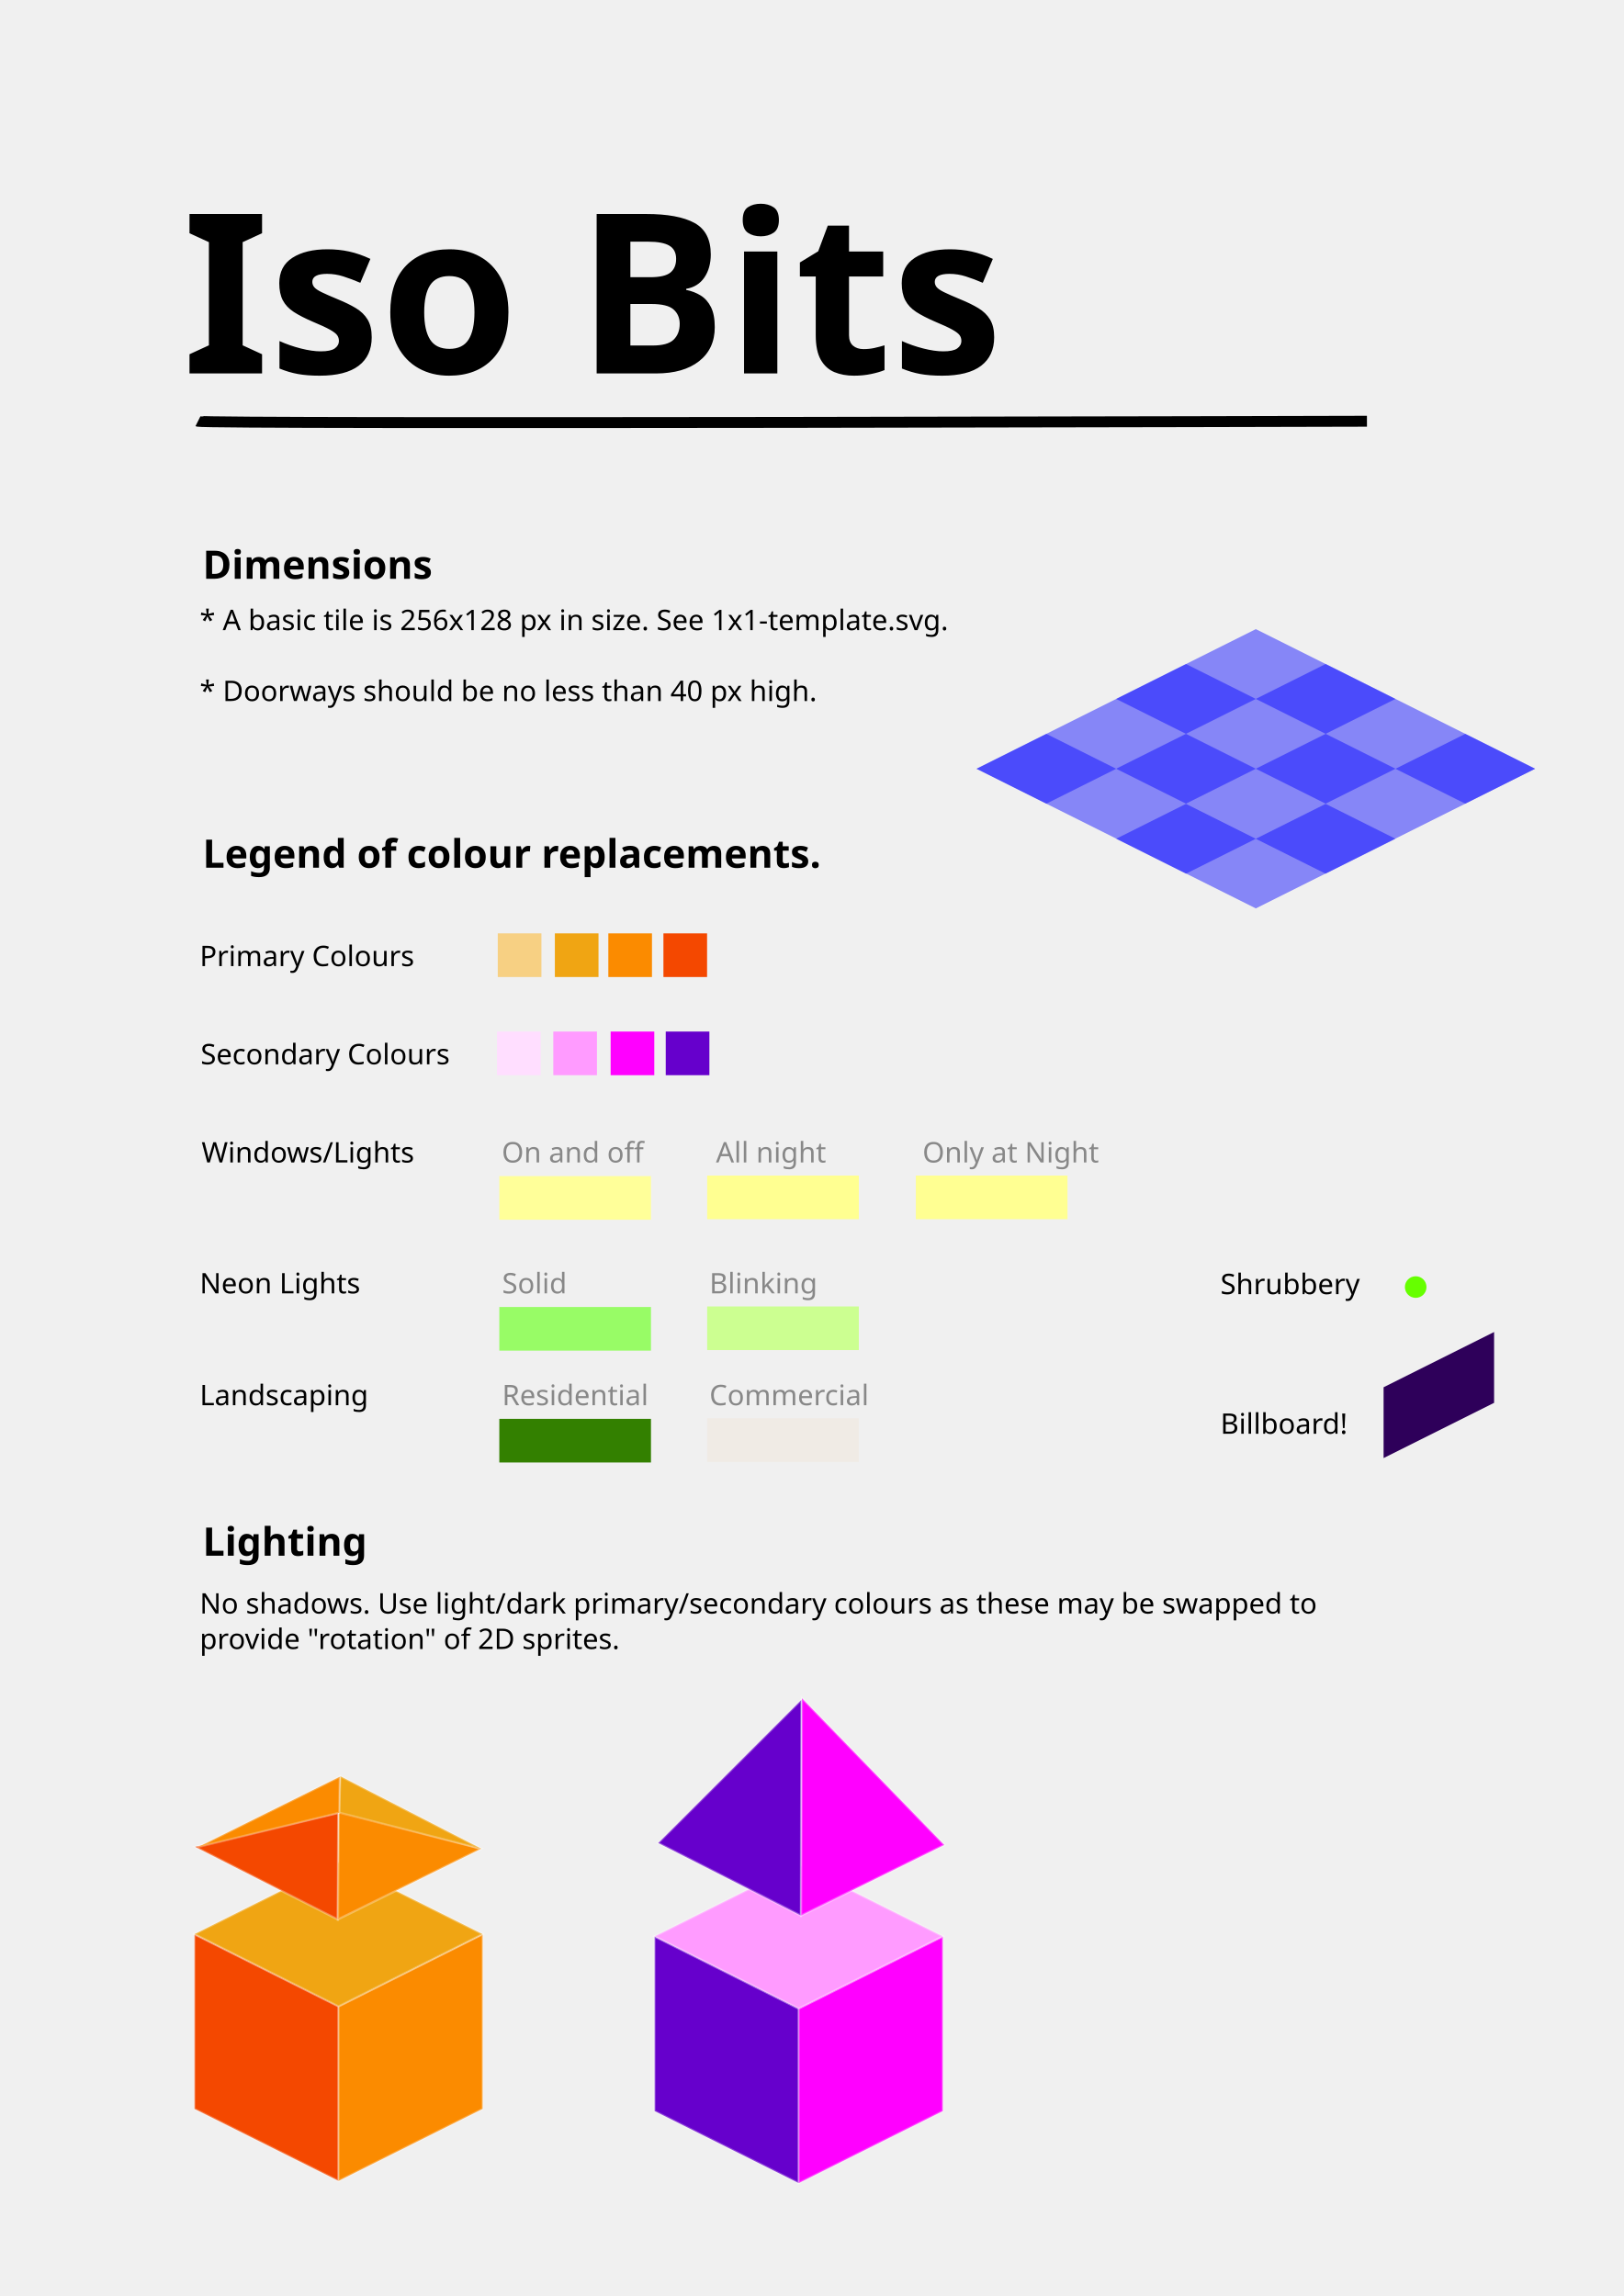
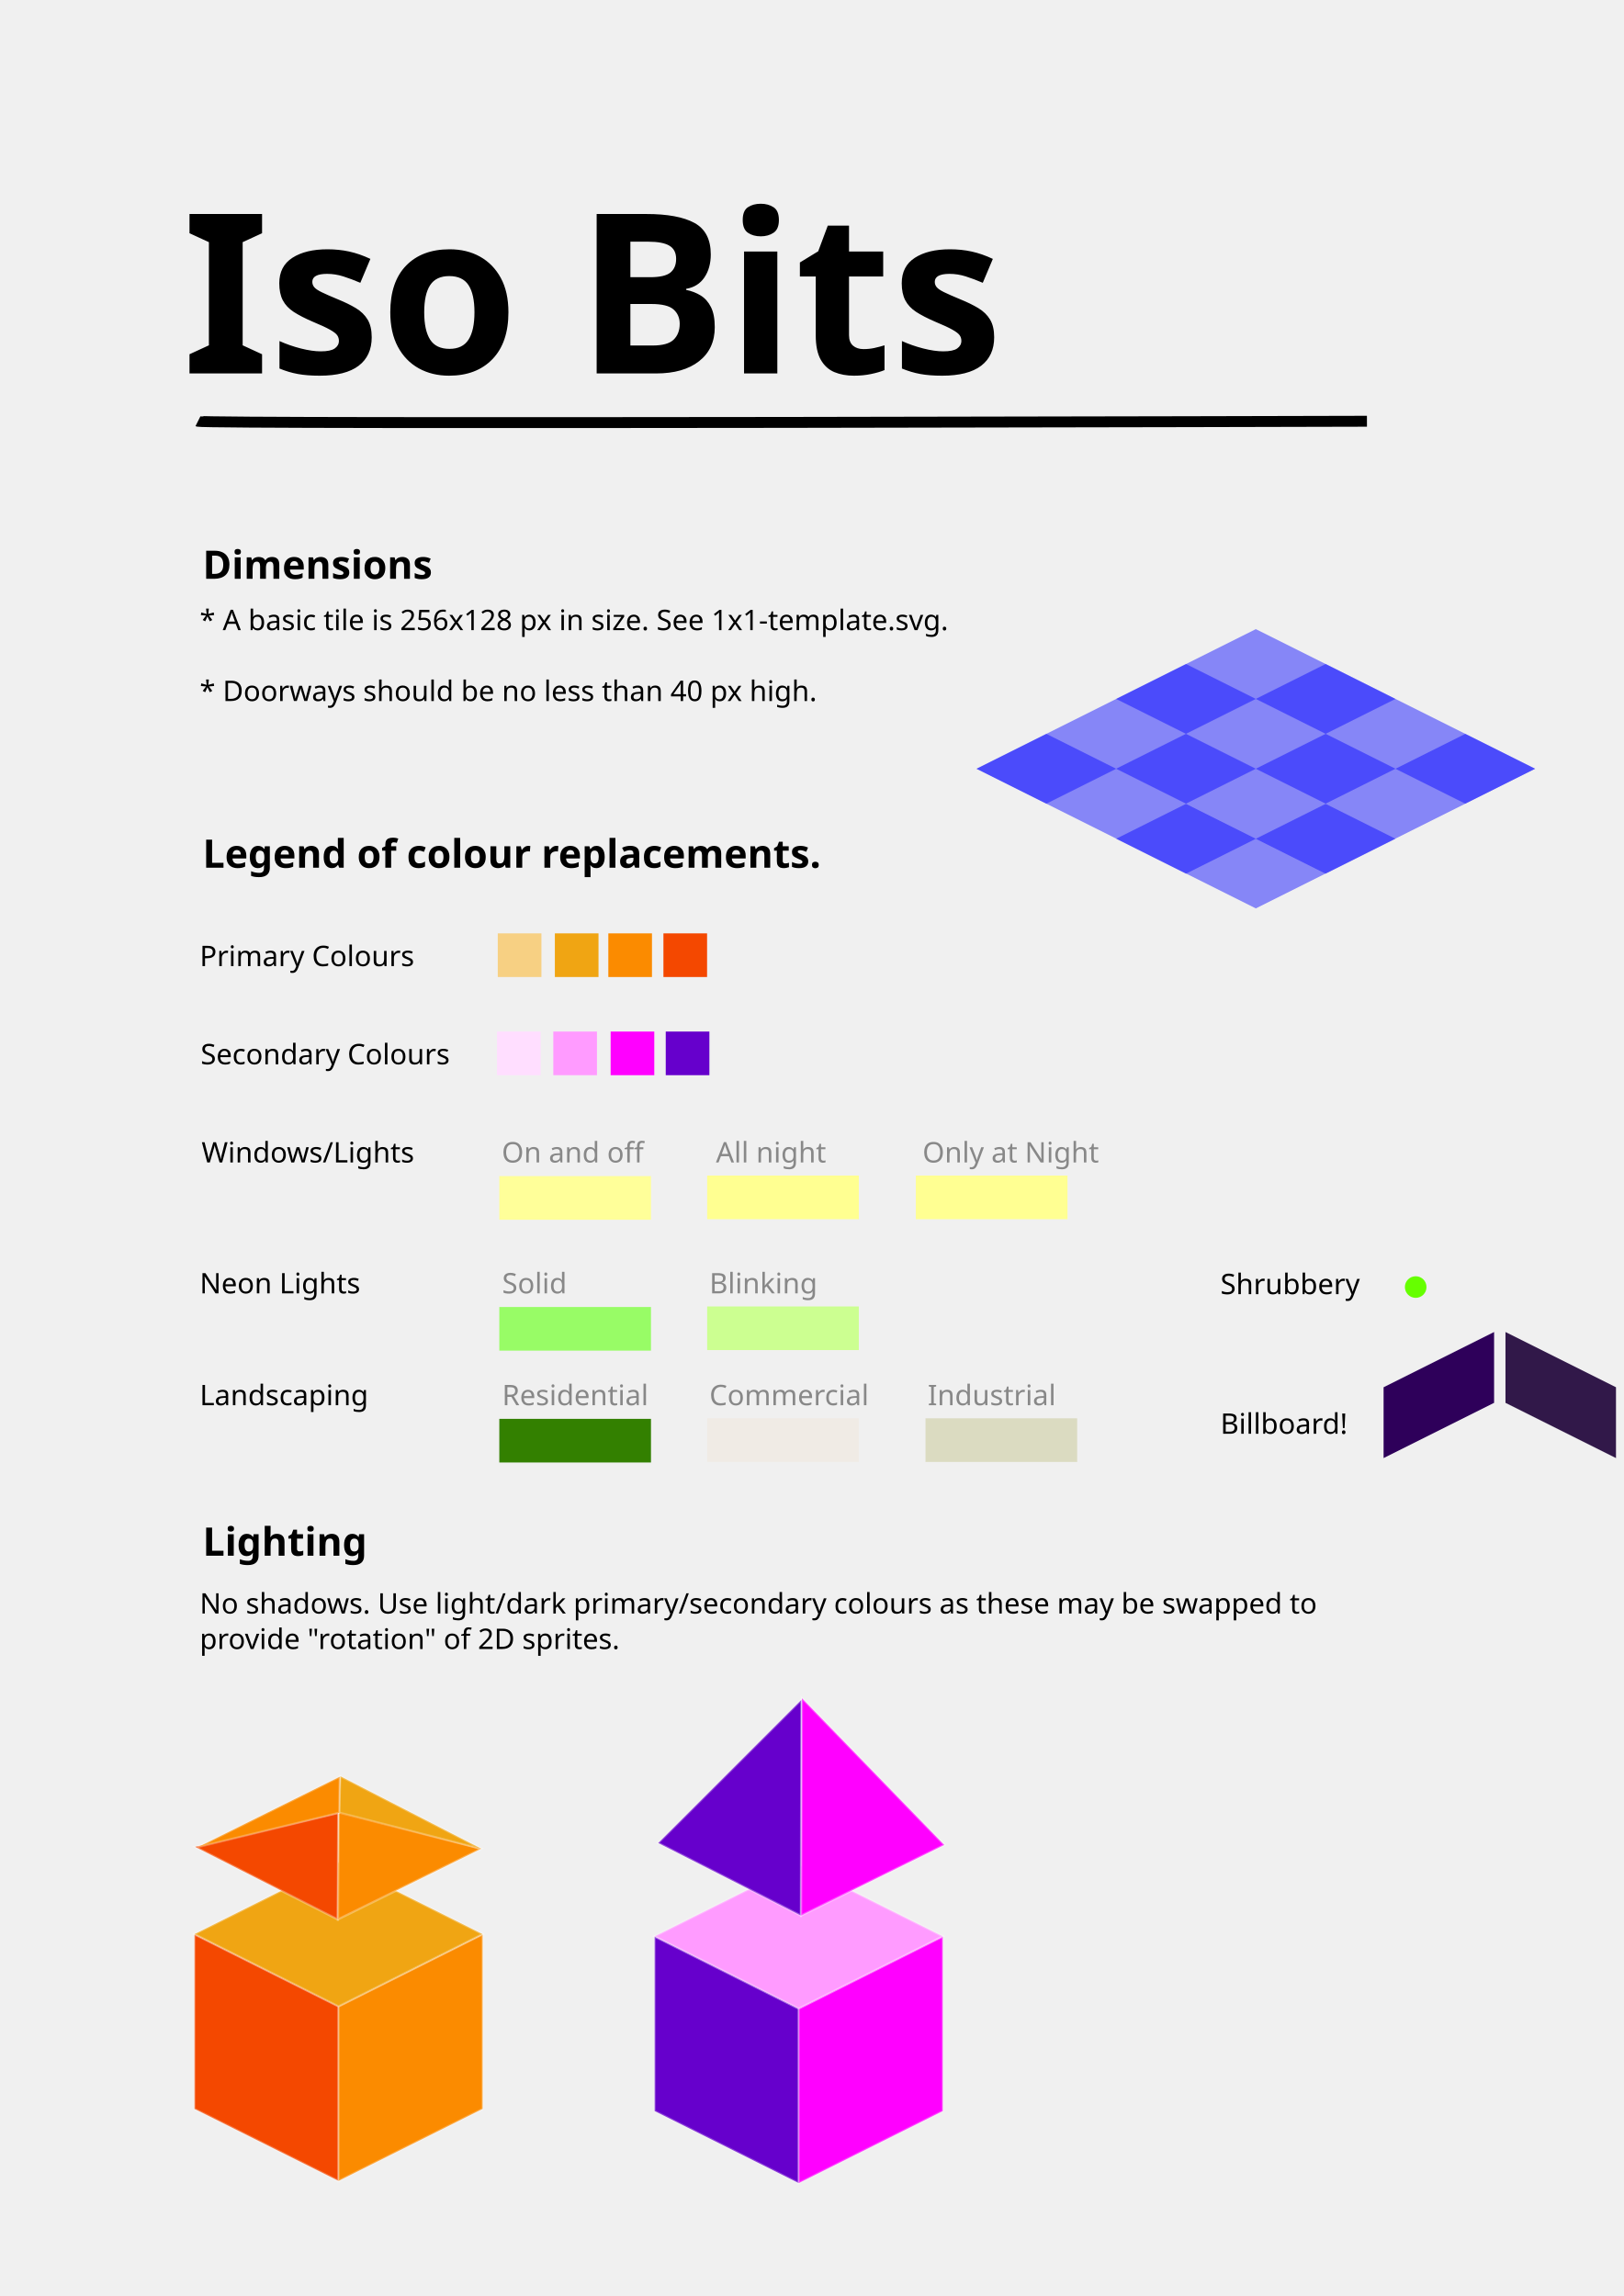
<svg xmlns="http://www.w3.org/2000/svg" xmlns:xlink="http://www.w3.org/1999/xlink" width="744.094" height="1052.362" id="svg27099" version="1.1">
  <defs id="defs27101">
    <linearGradient y2="560.222" x2="153.328" y1="560.222" x1="152.771" gradientUnits="userSpaceOnUse" id="linearGradient7715" xlink:href="#linearGradient4802" />
    <linearGradient y2="560.222" x2="153.328" y1="560.222" x1="152.771" gradientUnits="userSpaceOnUse" id="linearGradient7713" xlink:href="#linearGradient4802" />
    <linearGradient y2="560.222" x2="153.328" y1="560.222" x1="152.771" gradientUnits="userSpaceOnUse" id="linearGradient7711" xlink:href="#linearGradient4802" />
    <linearGradient y2="560.222" x2="153.328" y1="560.222" x1="152.771" gradientUnits="userSpaceOnUse" id="linearGradient7709" xlink:href="#linearGradient4802" />
    <linearGradient y2="560.222" x2="153.328" y1="560.222" x1="152.771" gradientUnits="userSpaceOnUse" id="linearGradient7707" xlink:href="#linearGradient4802" />
    <linearGradient y2="560.222" x2="153.328" y1="560.222" x1="152.771" gradientUnits="userSpaceOnUse" id="linearGradient7705" xlink:href="#linearGradient4802" />
    <linearGradient y2="604.858" x2="526" y1="524.608" x1="517" gradientTransform="matrix(4,0,0,4,-1341.04,-2370.053)" gradientUnits="userSpaceOnUse" id="linearGradient7703" xlink:href="#linearGradient5449" />
    <linearGradient y2="651.222" x2="674.185" y1="598.013" x1="623.087" gradientTransform="matrix(4,0,0,4,-1341.04,-2370.053)" gradientUnits="userSpaceOnUse" id="linearGradient7701" xlink:href="#linearGradient5459" />
    <linearGradient id="linearGradient6723">
      <stop style="stop-color:#5a5a5a;stop-opacity:1" offset="0" id="stop6725" />
      <stop style="stop-color:#cccccf;stop-opacity:1" offset="1" id="stop6727" />
    </linearGradient>
    <linearGradient id="linearGradient6715">
      <stop style="stop-color:#888888;stop-opacity:1" offset="0" id="stop6717" />
      <stop style="stop-color:#eeeeee;stop-opacity:1" offset="1" id="stop6719" />
    </linearGradient>
    <linearGradient xlink:href="#linearGradient6715" id="linearGradient6721" x1="165.096" y1="38.697" x2="168.659" y2="37.195" gradientUnits="userSpaceOnUse" />
    <linearGradient xlink:href="#linearGradient6723" id="linearGradient6729" x1="167.261" y1="41.305" x2="169.278" y2="35.825" gradientUnits="userSpaceOnUse" />
    <linearGradient gradientTransform="matrix(4,0,0,4,-1341.04,-2370.053)" y2="651.222" x2="674.185" y1="598.013" x1="623.087" gradientUnits="userSpaceOnUse" id="linearGradient6512" xlink:href="#linearGradient5459" />
    <linearGradient gradientTransform="matrix(4,0,0,4,-1341.04,-2370.053)" y2="604.858" x2="526" y1="524.608" x1="517" gradientUnits="userSpaceOnUse" id="linearGradient6391" xlink:href="#linearGradient5449" />
    <linearGradient id="linearGradient5518">
      <stop id="stop5520" style="stop-color:#6600cc;stop-opacity:1" offset="0" />
      <stop id="stop5522" style="stop-color:#ff00ff;stop-opacity:1" offset="1" />
    </linearGradient>
    <linearGradient id="linearGradient4820">
      <stop id="stop4822" style="stop-color:#f44800;stop-opacity:1" offset="0" />
      <stop id="stop4824" style="stop-color:#fb8b00;stop-opacity:1" offset="1" />
    </linearGradient>
    <linearGradient id="linearGradient4767">
      <stop id="stop4769" style="stop-color:#6600cc;stop-opacity:1" offset="0" />
      <stop id="stop4771" style="stop-color:#ff00ff;stop-opacity:1" offset="1" />
    </linearGradient>
    <linearGradient x1="115" y1="160.818" x2="140" y2="160.818" id="linearGradient5425" xlink:href="#linearGradient4820" gradientUnits="userSpaceOnUse" gradientTransform="translate(257.0333,50)" />
    <linearGradient x1="100" y1="171" x2="155" y2="171" id="linearGradient5427" xlink:href="#linearGradient4820" gradientUnits="userSpaceOnUse" gradientTransform="translate(257.0333,50)" />
    <linearGradient x1="-124.915" y1="214.258" x2="-74.66" y2="264.513" id="linearGradient5429" xlink:href="#linearGradient4820" gradientUnits="userSpaceOnUse" gradientTransform="translate(87.37054,199.6794)" />
    <linearGradient x1="-150.819" y1="279.177" x2="-136.867" y2="293.129" id="linearGradient5431" xlink:href="#linearGradient4767" gradientUnits="userSpaceOnUse" gradientTransform="matrix(0.8959322,-0.4441909,0.8959322,0.4441909,257.0333,0)" />
    <linearGradient x1="115" y1="160.818" x2="140" y2="160.818" id="linearGradient5433" xlink:href="#linearGradient4820" gradientUnits="userSpaceOnUse" gradientTransform="translate(257.0333,0)" />
    <linearGradient x1="100" y1="171" x2="155" y2="171" id="linearGradient5435" xlink:href="#linearGradient4820" gradientUnits="userSpaceOnUse" gradientTransform="translate(257.0333,0)" />
    <linearGradient x1="-124.915" y1="214.258" x2="-74.66" y2="264.513" id="linearGradient5437" xlink:href="#linearGradient4820" gradientUnits="userSpaceOnUse" gradientTransform="translate(143.525,143.525)" />
    <linearGradient x1="115" y1="160.818" x2="140" y2="160.818" id="linearGradient5502" xlink:href="#linearGradient4820" gradientUnits="userSpaceOnUse" gradientTransform="translate(-33.53807,32.91851)" />
    <linearGradient x1="100" y1="171" x2="155" y2="171" id="linearGradient5504" xlink:href="#linearGradient4820" gradientUnits="userSpaceOnUse" gradientTransform="translate(-33.53807,32.91851)" />
    <linearGradient x1="-124.915" y1="214.258" x2="-74.66" y2="264.513" id="linearGradient5506" xlink:href="#linearGradient4820" gradientUnits="userSpaceOnUse" gradientTransform="matrix(0.8954307,-0.4452009,0.8954307,0.4452009,-33.53807,32.91851)" />
    <linearGradient x1="-124.915" y1="214.258" x2="-74.66" y2="264.513" id="linearGradient5509" xlink:href="#linearGradient4820" gradientUnits="userSpaceOnUse" gradientTransform="matrix(0.8954307,-0.4452009,0.8954307,0.4452009,-31.03807,38.91851)" />
    <linearGradient x1="115" y1="160.818" x2="140" y2="160.818" id="linearGradient5512" xlink:href="#linearGradient4820" gradientUnits="userSpaceOnUse" gradientTransform="translate(-31.03807,33.91851)" />
    <linearGradient x1="100" y1="171" x2="155" y2="171" id="linearGradient5514" xlink:href="#linearGradient4820" gradientUnits="userSpaceOnUse" gradientTransform="translate(-31.03807,33.91851)" />
    <linearGradient x1="85" y1="186" x2="110" y2="186" id="linearGradient5524" xlink:href="#linearGradient5518" gradientUnits="userSpaceOnUse" gradientTransform="translate(0,5)" />
    <linearGradient x1="-124.915" y1="214.258" x2="-74.66" y2="264.513" id="linearGradient3122" xlink:href="#linearGradient4820" gradientUnits="userSpaceOnUse" gradientTransform="matrix(0.8954307,-0.4452009,0.8954307,0.4452009,-31.03807,38.91851)" />
    <linearGradient x1="85" y1="186" x2="110" y2="186" id="linearGradient3124" xlink:href="#linearGradient5518" gradientUnits="userSpaceOnUse" gradientTransform="translate(0,5)" />
    <linearGradient x1="115" y1="160.818" x2="140" y2="160.818" id="linearGradient3126" xlink:href="#linearGradient4820" gradientUnits="userSpaceOnUse" gradientTransform="translate(-33.53807,32.91851)" />
    <linearGradient x1="100" y1="171" x2="155" y2="171" id="linearGradient3128" xlink:href="#linearGradient4820" gradientUnits="userSpaceOnUse" gradientTransform="translate(-33.53807,32.91851)" />
    <linearGradient x1="-124.915" y1="214.258" x2="-74.66" y2="264.513" id="linearGradient3130" xlink:href="#linearGradient4820" gradientUnits="userSpaceOnUse" gradientTransform="matrix(0.8954307,-0.4452009,0.8954307,0.4452009,-33.53807,32.91851)" />
    <linearGradient x1="85" y1="186" x2="110" y2="186" id="linearGradient3163" xlink:href="#linearGradient5518" gradientUnits="userSpaceOnUse" gradientTransform="translate(0,5)" />
    <linearGradient x1="-124.915" y1="214.258" x2="-74.66" y2="264.513" id="linearGradient3166" xlink:href="#linearGradient4820" gradientUnits="userSpaceOnUse" gradientTransform="matrix(0.8954307,-0.4452009,0.8954307,0.4452009,-31.03807,38.91851)" />
    <linearGradient xlink:href="#linearGradient4820" id="linearGradient3140" gradientUnits="userSpaceOnUse" gradientTransform="translate(-33.53807,32.91851)" x1="115" y1="160.818" x2="140" y2="160.818" />
    <linearGradient xlink:href="#linearGradient4820" id="linearGradient3142" gradientUnits="userSpaceOnUse" gradientTransform="translate(-33.53807,32.91851)" x1="100" y1="171" x2="155" y2="171" />
    <linearGradient xlink:href="#linearGradient4820" id="linearGradient3144" gradientUnits="userSpaceOnUse" gradientTransform="matrix(0.8954307,-0.4452009,0.8954307,0.4452009,-33.53807,32.91851)" x1="-124.915" y1="214.258" x2="-74.66" y2="264.513" />
    <linearGradient xlink:href="#linearGradient4820" id="linearGradient3147" gradientUnits="userSpaceOnUse" gradientTransform="matrix(0.8954307,-0.4452009,0.8954307,0.4452009,-236.0381,10.66851)" x1="-124.915" y1="214.258" x2="-74.66" y2="264.513" />
    <linearGradient xlink:href="#linearGradient4820" id="linearGradient3150" gradientUnits="userSpaceOnUse" gradientTransform="translate(-236.0381,10.66851)" x1="115" y1="160.818" x2="140" y2="160.818" />
    <linearGradient xlink:href="#linearGradient4820" id="linearGradient3152" gradientUnits="userSpaceOnUse" gradientTransform="translate(-236.0381,10.66851)" x1="100" y1="171" x2="155" y2="171" />
    <linearGradient xlink:href="#linearGradient5518" id="linearGradient3156" gradientUnits="userSpaceOnUse" gradientTransform="translate(-205,5)" x1="85" y1="186" x2="110" y2="186" />
    <linearGradient xlink:href="#linearGradient5518" id="linearGradient3161" gradientUnits="userSpaceOnUse" gradientTransform="translate(-205,25)" x1="85" y1="186" x2="110" y2="186" />
    <linearGradient xlink:href="#linearGradient5518" id="linearGradient3164" gradientUnits="userSpaceOnUse" gradientTransform="translate(-205,5)" x1="85" y1="186" x2="110" y2="186" />
    <linearGradient y2="560.222" x2="153.328" y1="560.222" x1="152.771" gradientUnits="userSpaceOnUse" id="linearGradient6052" xlink:href="#linearGradient4802" />
    <linearGradient y2="560.222" x2="153.328" y1="560.222" x1="152.771" gradientUnits="userSpaceOnUse" id="linearGradient6050" xlink:href="#linearGradient4802" />
    <linearGradient y2="560.222" x2="153.328" y1="560.222" x1="152.771" gradientUnits="userSpaceOnUse" id="linearGradient6048" xlink:href="#linearGradient4802" />
    <linearGradient y2="560.222" x2="153.328" y1="560.222" x1="152.771" gradientUnits="userSpaceOnUse" id="linearGradient6046" xlink:href="#linearGradient4802" />
    <linearGradient y2="560.222" x2="153.328" y1="560.222" x1="152.771" gradientUnits="userSpaceOnUse" id="linearGradient6044" xlink:href="#linearGradient4802" />
    <linearGradient y2="560.222" x2="153.328" y1="560.222" x1="152.771" gradientUnits="userSpaceOnUse" id="linearGradient6042" xlink:href="#linearGradient4802" />
    <linearGradient id="linearGradient4802">
      <stop id="stop4804" offset="0" style="stop-color:#6e6e37;stop-opacity:1;" />
      <stop id="stop4806" offset="1" style="stop-color:#30331f;stop-opacity:1" />
    </linearGradient>
    <linearGradient id="linearGradient5449">
      <stop id="stop5451" offset="0" style="stop-color:#ffffff;stop-opacity:0.343" />
      <stop id="stop5453" offset="1" style="stop-color:#ffffff;stop-opacity:0;" />
    </linearGradient>
    <linearGradient id="linearGradient5459">
      <stop id="stop5461" offset="0" style="stop-color:#ffffff;stop-opacity:0.218" />
      <stop id="stop5463" offset="1" style="stop-color:#ffffff;stop-opacity:0;" />
    </linearGradient>
  </defs>
  <g id="layer1">
    <g transform="translate(-138.3422,-232.8571)" id="layer1-1-9">
      <rect style="fill:#f0a513;fill-opacity:1;stroke:none;display:inline" id="rect4336" width="20" height="20" x="392.621" y="660.666" />
      <rect y="660.666" x="417.121" height="20" width="20" id="rect4338" style="fill:#fb8b00;fill-opacity:1;stroke:none;display:inline" />
      <rect style="fill:#f44800;fill-opacity:1;stroke:none;display:inline" id="rect4340" width="20" height="20" x="442.371" y="660.666" />
      <rect y="705.666" x="391.914" height="20" width="20" id="rect4342" style="fill:#ff9bff;fill-opacity:1;stroke:none;display:inline" />
      <rect style="fill:#ff00ff;fill-opacity:1;stroke:none;display:inline" id="rect4344" width="20" height="20" x="418.181" y="705.666" />
      <rect y="705.666" x="443.431" height="20" width="20" id="rect4346" style="fill:#6600cc;fill-opacity:1;stroke:none;display:inline" />
      <rect style="fill:#ffff99;fill-opacity:1;stroke:none;display:inline" id="rect3585" width="69.5" height="20" x="367.165" y="771.916" />
      <rect y="771.666" x="462.415" height="20" width="69.5" id="rect3587" style="fill:#ffff91;fill-opacity:1;stroke:none;display:inline" />
      <text xml:space="preserve" style="font-size:40px;font-style:normal;font-variant:normal;font-weight:normal;font-stretch:normal;line-height:125%;letter-spacing:-52.51px;word-spacing:0px;fill:#000000;fill-opacity:1;stroke:none;display:inline;font-family:Droid Sans;-inkscape-font-specification:Droid Sans" x="229.863" y="675.666" id="text4357">
        <tspan id="tspan4359" x="229.863" y="675.666" style="font-size:13px;letter-spacing:0px">Primary Colours</tspan>
      </text>
      <text id="text4361" y="720.666" x="230.282" style="font-size:40px;font-style:normal;font-variant:normal;font-weight:normal;font-stretch:normal;line-height:125%;letter-spacing:-52.51px;word-spacing:0px;fill:#000000;fill-opacity:1;stroke:none;display:inline;font-family:Droid Sans;-inkscape-font-specification:Droid Sans" xml:space="preserve">
        <tspan style="font-size:13px;letter-spacing:0px" y="720.666" x="230.282" id="tspan4363">Secondary Colours</tspan>
      </text>
      <text xml:space="preserve" style="font-size:40px;font-style:normal;font-variant:normal;font-weight:normal;font-stretch:normal;line-height:125%;letter-spacing:-52.51px;word-spacing:0px;fill:#000000;fill-opacity:1;stroke:none;display:inline;font-family:Droid Sans;-inkscape-font-specification:Droid Sans" x="230.707" y="765.666" id="text4365">
        <tspan id="tspan4367" x="230.707" y="765.666" style="font-size:13px;letter-spacing:0px">Windows/Lights</tspan>
      </text>
      <text id="text4369" y="765.666" x="466.439" style="font-size:40px;font-style:normal;font-variant:normal;font-weight:normal;font-stretch:normal;line-height:125%;letter-spacing:-52.51px;word-spacing:0px;fill:#888888;fill-opacity:1;stroke:none;display:inline;font-family:Droid Sans;-inkscape-font-specification:Droid Sans" xml:space="preserve">
        <tspan style="font-size:13px;letter-spacing:0px;fill:#888888" y="765.666" x="466.439" id="tspan4371">All night</tspan>
      </text>
      <text xml:space="preserve" style="font-size:40px;font-style:normal;font-variant:normal;font-weight:normal;font-stretch:normal;line-height:125%;letter-spacing:-52.51px;word-spacing:0px;fill:#888888;fill-opacity:1;stroke:none;display:inline;font-family:Droid Sans;-inkscape-font-specification:Droid Sans" x="368.254" y="765.666" id="text4373">
        <tspan id="tspan4375" x="368.254" y="765.666" style="font-size:13px;letter-spacing:0px;fill:#888888">On and off</tspan>
      </text>
      <rect y="831.916" x="367.165" height="20" width="69.5" id="rect4377" style="fill:#98fc66;fill-opacity:1;stroke:none;display:inline" />
      <rect style="fill:#ccff91;fill-opacity:1;stroke:none;display:inline" id="rect4379" width="69.5" height="20" x="462.415" y="831.666" />
      <text id="text4381" y="825.666" x="229.863" style="font-size:40px;font-style:normal;font-variant:normal;font-weight:normal;font-stretch:normal;line-height:125%;letter-spacing:-52.51px;word-spacing:0px;fill:#000000;fill-opacity:1;stroke:none;display:inline;font-family:Droid Sans;-inkscape-font-specification:Droid Sans" xml:space="preserve">
        <tspan style="font-size:13px;letter-spacing:0px" y="825.666" x="229.863" id="tspan4383">Neon Lights</tspan>
      </text>
      <text xml:space="preserve" style="font-size:40px;font-style:normal;font-variant:normal;font-weight:normal;font-stretch:normal;line-height:125%;letter-spacing:-52.51px;word-spacing:0px;fill:#888888;fill-opacity:1;stroke:none;display:inline;font-family:Droid Sans;-inkscape-font-specification:Droid Sans" x="368.425" y="825.666" id="text4385">
        <tspan id="tspan4387" x="368.425" y="825.666" style="font-size:13px;letter-spacing:0px;fill:#888888">Solid</tspan>
      </text>
      <text id="text4389" y="825.666" x="463.425" style="font-size:40px;font-style:normal;font-variant:normal;font-weight:normal;font-stretch:normal;line-height:125%;letter-spacing:-52.51px;word-spacing:0px;fill:#888888;fill-opacity:1;stroke:none;display:inline;font-family:Droid Sans;-inkscape-font-specification:Droid Sans" xml:space="preserve">
        <tspan style="font-size:13px;letter-spacing:0px;fill:#888888" y="825.666" x="463.425" id="tspan4391">Blinking</tspan>
      </text>
      <rect style="fill:#ffff92;fill-opacity:1;stroke:none;display:inline" id="rect3008" width="69.5" height="20" x="558.05" y="771.666" />
      <text xml:space="preserve" style="font-size:40px;font-style:normal;font-variant:normal;font-weight:normal;font-stretch:normal;line-height:125%;letter-spacing:-52.51px;word-spacing:0px;fill:#888888;fill-opacity:1;stroke:none;display:inline;font-family:Droid Sans;-inkscape-font-specification:Droid Sans" x="561.074" y="765.666" id="text3010">
        <tspan id="tspan3012" x="561.074" y="765.666" style="font-size:13px;letter-spacing:0px;fill:#888888">Only at Night</tspan>
      </text>
      <text xml:space="preserve" style="font-size:40px;font-style:normal;font-weight:normal;line-height:125%;letter-spacing:0px;word-spacing:0px;fill:#000000;fill-opacity:1;stroke:none;font-family:Sans" x="231.199" y="630.576" id="text3786">
        <tspan id="tspan3788" x="231.199" y="630.576" style="font-size:18px;font-weight:bold">Legend of colour replacements.</tspan>
      </text>
      <text id="text3790" y="945.897" x="231.199" style="font-size:40px;font-style:normal;font-weight:normal;line-height:125%;letter-spacing:0px;word-spacing:0px;fill:#000000;fill-opacity:1;stroke:none;font-family:Sans" xml:space="preserve">
        <tspan style="font-size:18px;font-weight:bold" y="945.897" x="231.199" id="tspan3794">Lighting</tspan>
      </text>
      <g id="g3810" transform="translate(205,295.2487)">
        <path transform="translate(138.3422,232.8571)" id="path3804" d="m 95,592.362 0,80 66,33 0,-80 z" style="fill:#6600cc;fill-opacity:1;stroke:#ffffff;stroke-width:1px;stroke-linecap:butt;stroke-linejoin:miter;stroke-opacity:0.257" />
        <path style="fill:#ff00ff;fill-opacity:1;stroke:#ffffff;stroke-width:1px;stroke-linecap:butt;stroke-linejoin:miter;stroke-opacity:0.257" d="m 365.381,825.219 0,80 -66,33 0,-80 z" id="path3806" />
        <path id="path3808" d="m 233.342,825.094 66,-33 66,33 -66,33.125 z" style="fill:#ff9bff;fill-opacity:1;stroke:#ffffff;stroke-width:1px;stroke-linecap:butt;stroke-linejoin:miter;stroke-opacity:0.257" />
      </g>
      <g id="g3858" transform="translate(-149.875,172.2487)">
        <path style="fill:#f44800;fill-opacity:1;stroke:#ffffff;stroke-width:1px;stroke-linecap:butt;stroke-linejoin:miter;stroke-opacity:0.257" d="m 377.342,947.219 0,80 66,33 0,-80 z" id="path3817" />
        <path id="path3819" d="m 509.381,947.219 0,80 -66,33 0,-80 z" style="fill:#fb8b00;fill-opacity:1;stroke:#ffffff;stroke-width:1px;stroke-linecap:butt;stroke-linejoin:miter;stroke-opacity:0.257" />
        <path style="fill:#f0a513;fill-opacity:1;stroke:#ffffff;stroke-width:1px;stroke-linecap:butt;stroke-linejoin:miter;stroke-opacity:0.257" d="m 377.342,947.094 66,-33 66,33 -66,33.125 z" id="path3821" />
      </g>
      <g id="g3863" transform="translate(-216.5,153.7487)">
        <path id="path3828" d="m 721.967,858.094 0,65.625" style="fill:none;stroke:#ffffff;stroke-width:1px;stroke-linecap:butt;stroke-linejoin:miter;stroke-opacity:0.307" />
        <path id="path3843" d="m 656.467,923.844 65.625,-65.625 -0.25,98.875 z" style="fill:#6600cc;fill-opacity:1;stroke:#ffffff;stroke-width:1px;stroke-linecap:butt;stroke-linejoin:miter;stroke-opacity:0.307" />
        <path id="path3845" d="m 722.342,857.469 65.25,67.25 -65.625,32.375 z" style="fill:#ff00ff;fill-opacity:1;stroke:#ffffff;stroke-width:1px;stroke-linecap:butt;stroke-linejoin:miter;stroke-opacity:0.307" />
      </g>
      <g id="g3893" transform="translate(-496.25,174.9987)">
        <g id="g3868" transform="translate(67.5,20.5)">
          <path id="path3872" d="m 656.467,883.844 65.625,-15.625 -0.25,48.875 z" style="fill:#f44800;fill-opacity:1;stroke:#ffffff;stroke-width:1px;stroke-linecap:butt;stroke-linejoin:miter;stroke-opacity:0.307" />
          <path id="path3874" d="m 722.342,867.469 65.25,17.25 -65.625,32.375 z" style="fill:#fb8b00;fill-opacity:1;stroke:#ffffff;stroke-width:1px;stroke-linecap:butt;stroke-linejoin:miter;stroke-opacity:0.307" />
        </g>
        <path transform="translate(138.3422,232.8571)" id="path3889" d="m 651.688,655.8 0.5,-16.688 64.875,33.375 z" style="fill:#f0a513;fill-opacity:1;stroke:#ffffff;stroke-width:1px;stroke-linecap:butt;stroke-linejoin:miter;stroke-opacity:0.252" />
        <path transform="translate(138.3422,232.8571)" id="path3891" d="m 651.688,655.862 -64.688,15.75 64.938,-32.25 z" style="fill:#fb8b00;fill-opacity:1;stroke:#ffffff;stroke-width:1px;stroke-linecap:butt;stroke-linejoin:miter;stroke-opacity:0.252" />
      </g>
      <text id="text3926" y="972.414" x="229.863" style="font-size:40px;font-style:normal;font-variant:normal;font-weight:normal;font-stretch:normal;line-height:125%;letter-spacing:-52.51px;word-spacing:0px;fill:#000000;fill-opacity:1;stroke:none;display:inline;font-family:Droid Sans;-inkscape-font-specification:Droid Sans" xml:space="preserve">
        <tspan style="font-size:13px;letter-spacing:0px" y="972.414" x="229.863" id="tspan3928">No shadows. Use light/dark primary/secondary colours as these may be swapped to </tspan>
        <tspan style="font-size:13px;letter-spacing:0px" y="988.664" x="229.863" id="tspan3930">provide "rotation" of 2D sprites.</tspan>
      </text>
      <g id="g5045">
        <text id="text5007" y="498.148" x="231.199" style="font-size:40px;font-style:normal;font-weight:normal;line-height:125%;letter-spacing:0px;word-spacing:0px;fill:#000000;fill-opacity:1;stroke:none;font-family:Sans" xml:space="preserve">
          <tspan style="font-size:18px;font-weight:bold" y="498.148" x="231.199" id="tspan5009">Dimensions</tspan>
        </text>
        <text id="text5011" y="521.666" x="229.863" style="font-size:40px;font-style:normal;font-variant:normal;font-weight:normal;font-stretch:normal;line-height:125%;letter-spacing:-52.51px;word-spacing:0px;fill:#000000;fill-opacity:1;stroke:none;display:inline;font-family:Droid Sans;-inkscape-font-specification:Droid Sans" xml:space="preserve">
          <tspan style="font-size:13px;letter-spacing:0px" y="521.666" x="229.863" id="tspan5015">* A basic tile is 256x128 px in size. See 1x1-template.svg.</tspan>
          <tspan id="tspan5043" style="font-size:13px;letter-spacing:0px" y="537.916" x="229.863" />
          <tspan id="tspan5041" style="font-size:13px;letter-spacing:0px" y="554.166" x="229.863">* Doorways should be no less than 40 px high.</tspan>
        </text>
        <g id="layer1-6" transform="translate(-154.7292,-52.85714)">
          <g id="g3948" transform="translate(293.8439,-108.2494)">
            <g id="g3950" style="fill:#0000ff">
              <rect style="opacity:0.442;fill:#0000ff;stroke:none" id="rect3952" width="143.108" height="143.108" x="-584.689" y="1084.146" transform="matrix(0.8944272,-0.4472136,0.8944272,0.4472136,0,0)" />
              <path id="path3954" d="m 542.719,698.312 -32,16 32,16 32,-16 -32,-16 z m 32,16 32,16 32,-16 -32,-16 -32,16 z" style="opacity:0.442;fill:#0000ff;stroke:none" />
              <rect transform="matrix(0.8944272,-0.4472136,0.8944272,0.4472136,0,0)" y="1191.477" x="-477.358" height="35.777" width="35.777" id="rect3956" style="opacity:0.442;fill:#0000ff;stroke:none" />
              <rect style="opacity:0.442;fill:#0000ff;stroke:none" id="rect3958" width="35.777" height="35.777" x="-584.69" y="1084.146" transform="matrix(0.8944272,-0.4472136,0.8944272,0.4472136,0,0)" />
              <path id="path3960" d="m 542.719,730.312 -32,16 32,16 32,-16 -32,-16 z m 32,16 32,16 32,-16 -32,-16 -32,16 z" style="opacity:0.442;fill:#0000ff;stroke:none" />
              <path style="opacity:0.442;fill:#0000ff;stroke:none" d="m 542.719,762.416 -32,16 32,16 32,-16 -32,-16 z m 32,16 32,16 32,-16 -32,-16 -32,16 z" id="path3962" />
            </g>
          </g>
        </g>
      </g>
      <rect style="fill:#338000;fill-opacity:1;stroke:none;display:inline" id="rect3057" width="69.5" height="20" x="367.165" y="883.181" />
      <rect y="882.931" x="462.415" height="20" width="69.5" id="rect3059" style="fill:#f0ebe5;fill-opacity:1;stroke:none;display:inline" />
      <text xml:space="preserve" style="font-size:40px;font-style:normal;font-variant:normal;font-weight:normal;font-stretch:normal;line-height:125%;letter-spacing:-52.51px;word-spacing:0px;fill:#000000;fill-opacity:1;stroke:none;display:inline;font-family:Droid Sans;-inkscape-font-specification:Droid Sans" x="229.863" y="876.931" id="text3061">
        <tspan id="tspan3063" x="229.863" y="876.931" style="font-size:13px;letter-spacing:0px">Landscaping</tspan>
      </text>
      <text id="text3065" y="876.931" x="368.425" style="font-size:40px;font-style:normal;font-variant:normal;font-weight:normal;font-stretch:normal;line-height:125%;letter-spacing:-52.51px;word-spacing:0px;fill:#888888;fill-opacity:1;stroke:none;display:inline;font-family:Droid Sans;-inkscape-font-specification:Droid Sans" xml:space="preserve">
        <tspan style="font-size:13px;letter-spacing:0px;fill:#888888" y="876.931" x="368.425" id="tspan3067">Residential</tspan>
      </text>
      <text xml:space="preserve" style="font-size:40px;font-style:normal;font-variant:normal;font-weight:normal;font-stretch:normal;line-height:125%;letter-spacing:-52.51px;word-spacing:0px;fill:#888888;fill-opacity:1;stroke:none;display:inline;font-family:Droid Sans;-inkscape-font-specification:Droid Sans" x="463.425" y="876.931" id="text3069">
        <tspan id="tspan3071" x="463.425" y="876.931" style="font-size:13px;letter-spacing:0px;fill:#888888">Commercial</tspan>
      </text>
      <path id="path8560" d="m 823.04,843.378 0,32.462 -50.641,25.321 0,-32.462 z" style="fill:#2e005a;fill-opacity:1;stroke:none" />
      <text id="text3517" y="890.013" x="697.614" style="font-size:40px;font-style:normal;font-variant:normal;font-weight:normal;font-stretch:normal;line-height:125%;letter-spacing:-52.51px;word-spacing:0px;fill:#000000;fill-opacity:1;stroke:none;display:inline;font-family:Droid Sans;-inkscape-font-specification:Droid Sans" xml:space="preserve">
        <tspan style="font-size:13px;letter-spacing:0px" y="890.013" x="697.614" id="tspan3519">Billboard!</tspan>
      </text>
      <text xml:space="preserve" style="font-size:40px;font-style:normal;font-variant:normal;font-weight:normal;font-stretch:normal;line-height:125%;letter-spacing:-52.51px;word-spacing:0px;fill:#000000;fill-opacity:1;stroke:none;display:inline;font-family:Droid Sans;-inkscape-font-specification:Droid Sans" x="697.614" y="826.019" id="text3521">
        <tspan id="tspan3523" x="697.614" y="826.019" style="font-size:13px;letter-spacing:0px">Shrubbery</tspan>
      </text>
      <path transform="translate(820.7002,767.9434)" d="m -28.638,54.828 c 0,2.734 -2.216,4.95 -4.95,4.95 -2.734,0 -4.95,-2.216 -4.95,-4.95 0,-2.734 2.216,-4.95 4.95,-4.95 2.734,0 4.95,2.216 4.95,4.95 z" id="path11234" style="fill:#66ff00;fill-opacity:1;stroke:none" />
      <rect y="660.666" x="366.458" height="20" width="20" id="rect3143" style="fill:#f7d083;fill-opacity:1;stroke:none;display:inline" />
      <rect style="fill:#ffdeff;fill-opacity:1;stroke:none;display:inline" id="rect3913" width="20" height="20" x="366.104" y="705.666" />
+       <rect style="fill:#dbdbc1;fill-opacity:1;stroke:none;display:inline" id="rect3145" width="69.5" height="20" x="562.47" y="882.931" />
+       <text id="text3147" y="876.931" x="563.481" style="font-size:40px;font-style:normal;font-variant:normal;font-weight:normal;font-stretch:normal;line-height:125%;letter-spacing:-52.51px;word-spacing:0px;fill:#888888;fill-opacity:1;stroke:none;display:inline;font-family:Droid Sans;-inkscape-font-specification:Droid Sans" xml:space="preserve">
+         <tspan style="font-size:13px;letter-spacing:0px;fill:#888888" y="876.931" x="563.481" id="tspan3169">Industrial</tspan>
+       </text>
+       <path style="fill:#311849;fill-opacity:1;stroke:none" d="m 828.26,843.378 0,32.462 50.641,25.321 0,-32.462 z" id="path3173" />
    </g>
    <text xml:space="preserve" style="font-size:102.351px;font-style:normal;font-weight:normal;line-height:125%;letter-spacing:0px;word-spacing:0px;fill:#000000;fill-opacity:1;stroke:none;font-family:Sans" x="83.562" y="171.163" id="text3012">
      <tspan id="tspan3014" x="83.562" y="171.163" style="font-weight:bold">Iso Bits</tspan>
    </text>
    <path style="fill:none;stroke:#000000;stroke-width:5;stroke-linecap:butt;stroke-linejoin:miter;stroke-opacity:1;stroke-miterlimit:4;stroke-dasharray:none" d="m 90.714,193.076 c 2.857,1.429 535.714,0 535.714,0" id="path3016" />
  </g>
</svg>
